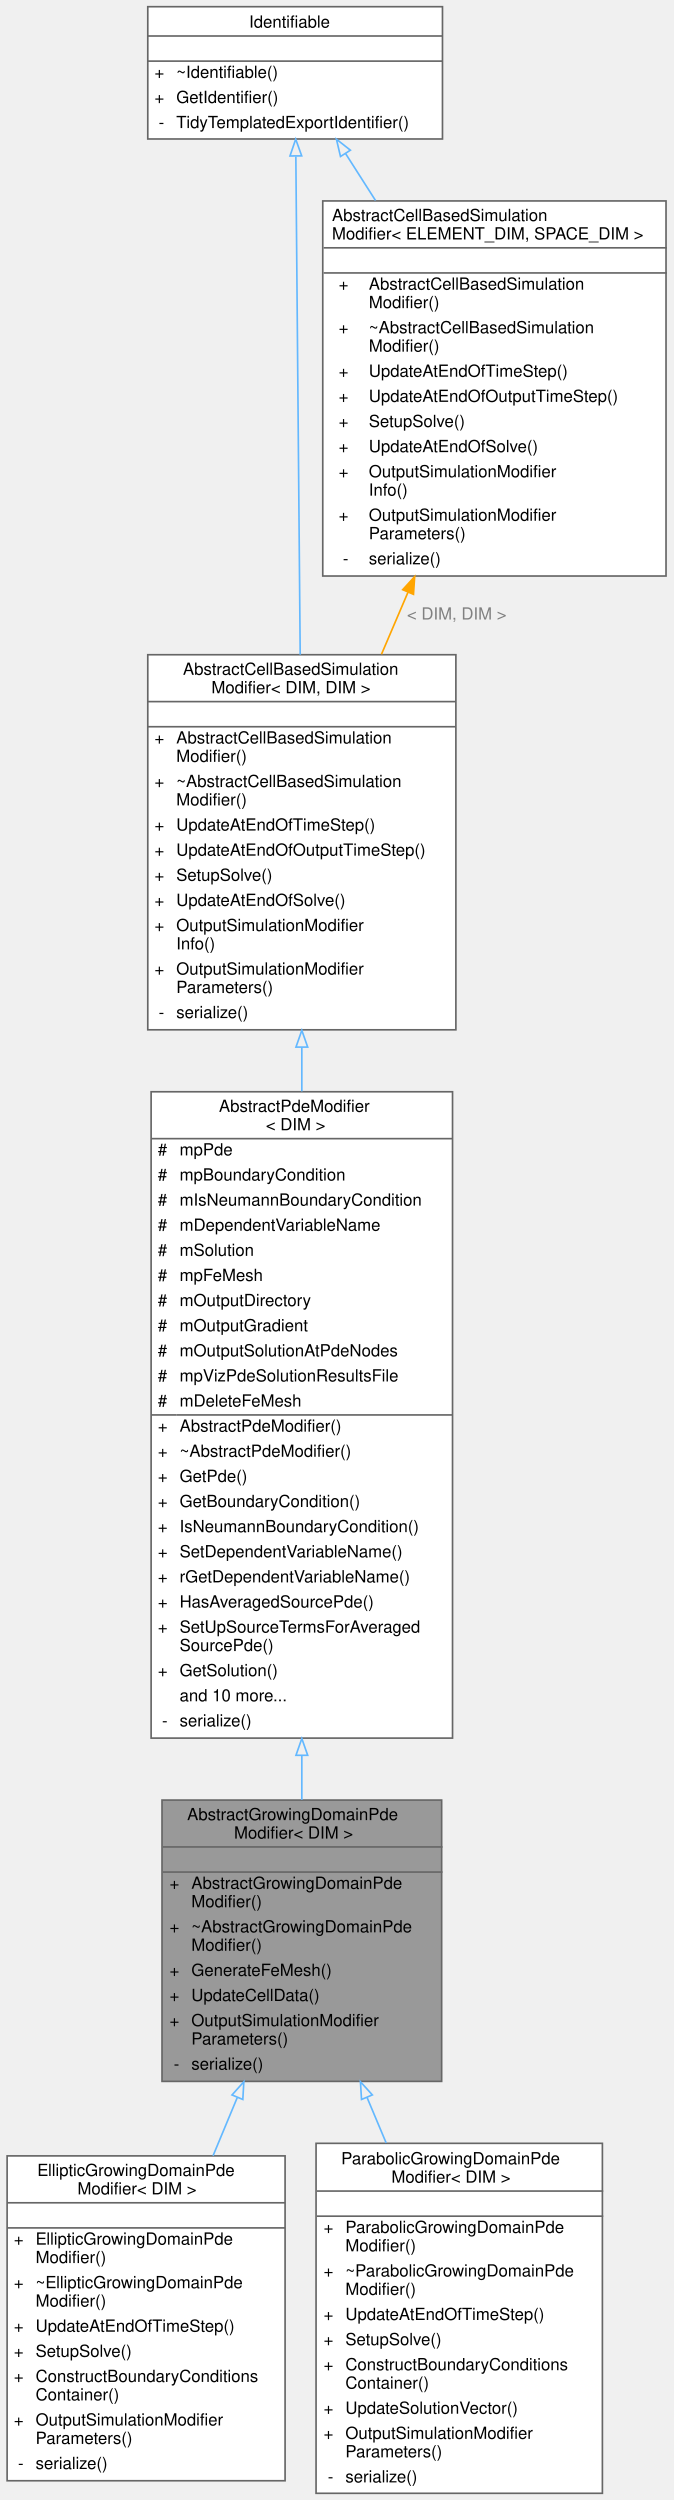
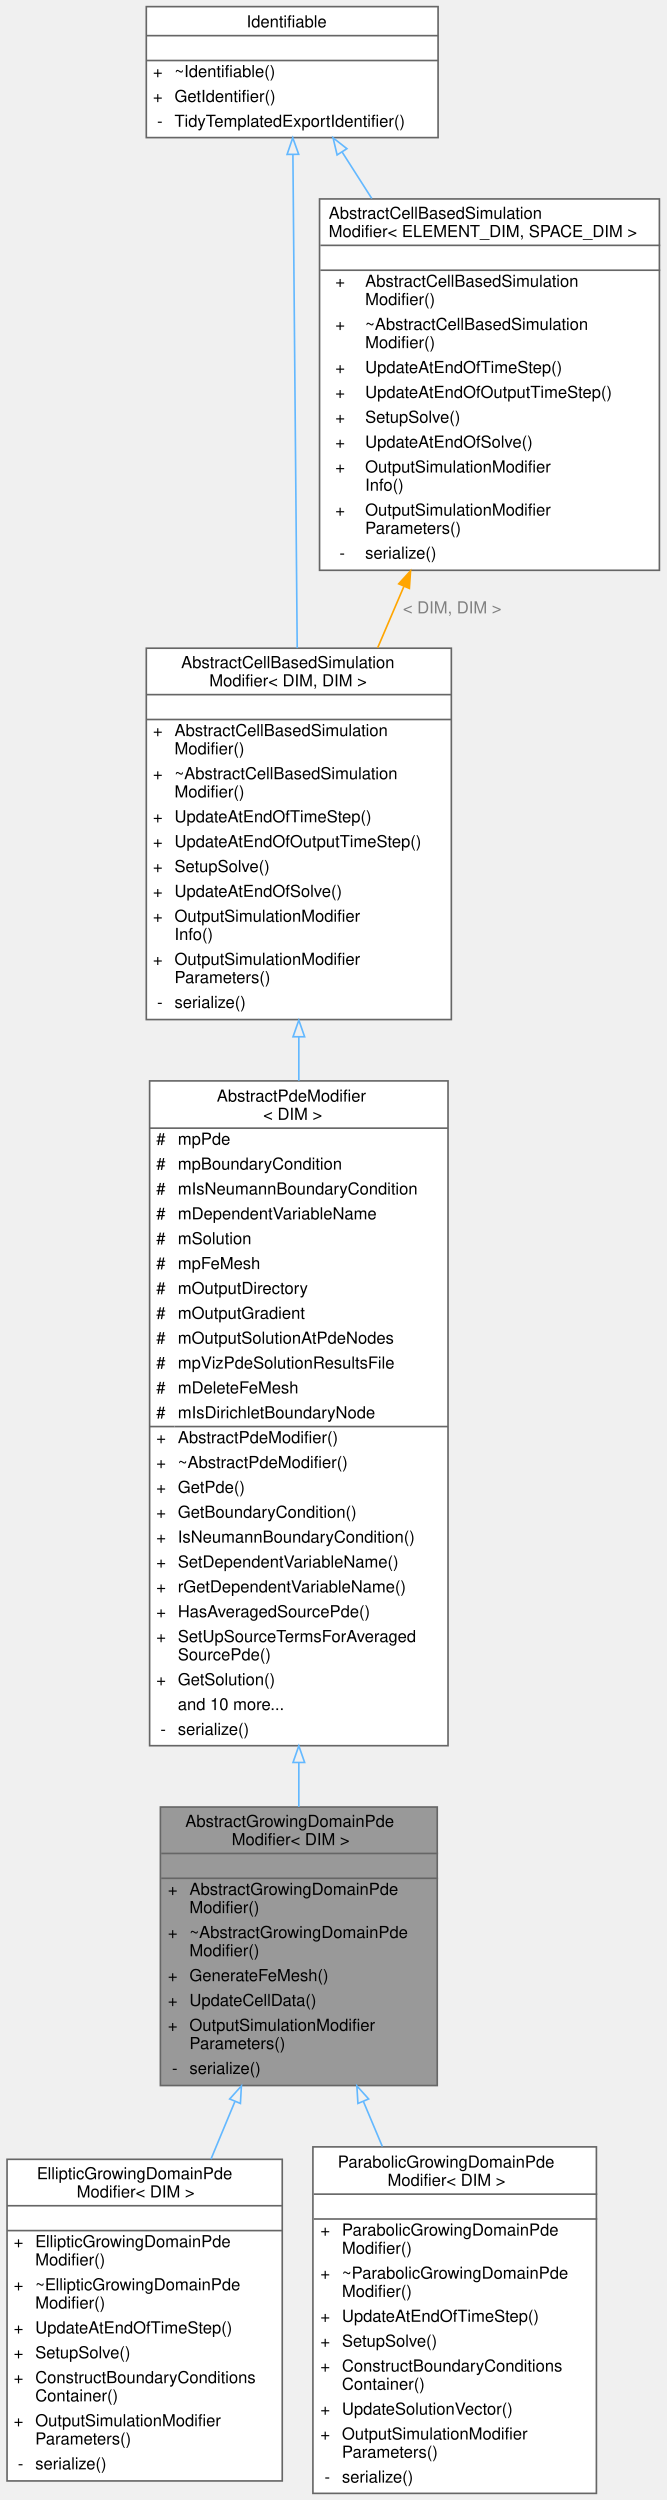
- <svg xmlns="http://www.w3.org/2000/svg" xmlns:xlink="http://www.w3.org/1999/xlink" width="402pt" height="1493pt" viewBox="0.00 0.00 401.50 1493.00">
-   <g id="graph0" class="graph" transform="scale(1 1) rotate(0) translate(4 1489)">
+ <svg xmlns="http://www.w3.org/2000/svg" xmlns:xlink="http://www.w3.org/1999/xlink" width="402pt" height="1508pt" viewBox="0.00 0.00 401.50 1508.00">
+   <g id="graph0" class="graph" transform="scale(1 1) rotate(0) translate(4 1504)">
    <g id="Node000001" class="node">
      <g id="a_Node000001">
        <a xlink:title=" ">
          <polygon fill="#999999" stroke="transparent" points="259.5,-414 92.5,-414 92.5,-246 259.5,-246 259.5,-414" />
          <text text-anchor="start" x="107.5" y="-402" font-family="Helvetica,sans-Serif" font-size="10.00">AbstractGrowingDomainPde</text>
          <text text-anchor="start" x="135.5" y="-391" font-family="Helvetica,sans-Serif" font-size="10.00">Modifier&lt; DIM &gt;</text>
          <text text-anchor="start" x="174.5" y="-376" font-family="Helvetica,sans-Serif" font-size="10.00"> </text>
          <text text-anchor="start" x="97" y="-361" font-family="Helvetica,sans-Serif" font-size="10.00">+</text>
          <text text-anchor="start" x="110" y="-361" font-family="Helvetica,sans-Serif" font-size="10.00">AbstractGrowingDomainPde</text>
          <text text-anchor="start" x="110" y="-350" font-family="Helvetica,sans-Serif" font-size="10.00">Modifier()</text>
          <text text-anchor="start" x="97" y="-335" font-family="Helvetica,sans-Serif" font-size="10.00">+</text>
          <text text-anchor="start" x="110" y="-335" font-family="Helvetica,sans-Serif" font-size="10.00">~AbstractGrowingDomainPde</text>
          <text text-anchor="start" x="110" y="-324" font-family="Helvetica,sans-Serif" font-size="10.00">Modifier()</text>
          <text text-anchor="start" x="97" y="-309" font-family="Helvetica,sans-Serif" font-size="10.00">+</text>
          <text text-anchor="start" x="110" y="-309" font-family="Helvetica,sans-Serif" font-size="10.00">GenerateFeMesh()</text>
          <text text-anchor="start" x="97" y="-294" font-family="Helvetica,sans-Serif" font-size="10.00">+</text>
          <text text-anchor="start" x="110" y="-294" font-family="Helvetica,sans-Serif" font-size="10.00">UpdateCellData()</text>
          <text text-anchor="start" x="97" y="-279" font-family="Helvetica,sans-Serif" font-size="10.00">+</text>
          <text text-anchor="start" x="110" y="-279" font-family="Helvetica,sans-Serif" font-size="10.00">OutputSimulationModifier</text>
          <text text-anchor="start" x="110" y="-268" font-family="Helvetica,sans-Serif" font-size="10.00">Parameters()</text>
          <text text-anchor="start" x="99.5" y="-253" font-family="Helvetica,sans-Serif" font-size="10.00">-</text>
          <text text-anchor="start" x="110" y="-253" font-family="Helvetica,sans-Serif" font-size="10.00">serialize()</text>
          <polygon fill="#666666" stroke="#666666" points="93,-386 93,-386 260,-386 260,-386 93,-386" />
          <polygon fill="#666666" stroke="#666666" points="93,-371 93,-371 260,-371 260,-371 93,-371" />
          <polygon fill="none" stroke="#666666" points="92.5,-246 92.5,-414 259.5,-414 259.5,-246 92.5,-246" />
        </a>
      </g>
    </g>
    <g id="Node000006" class="node">
      <g id="a_Node000006">
        <a xlink:href="classEllipticGrowingDomainPdeModifier.html" target="_top" xlink:title=" ">
          <polygon fill="white" stroke="transparent" points="166,-201.5 0,-201.5 0,-7.5 166,-7.5 166,-201.5" />
          <text text-anchor="start" x="18" y="-189.5" font-family="Helvetica,sans-Serif" font-size="10.00">EllipticGrowingDomainPde</text>
          <text text-anchor="start" x="42" y="-178.5" font-family="Helvetica,sans-Serif" font-size="10.00">Modifier&lt; DIM &gt;</text>
          <text text-anchor="start" x="81" y="-163.5" font-family="Helvetica,sans-Serif" font-size="10.00"> </text>
          <text text-anchor="start" x="4" y="-148.5" font-family="Helvetica,sans-Serif" font-size="10.00">+</text>
          <text text-anchor="start" x="17" y="-148.5" font-family="Helvetica,sans-Serif" font-size="10.00">EllipticGrowingDomainPde</text>
          <text text-anchor="start" x="17" y="-137.5" font-family="Helvetica,sans-Serif" font-size="10.00">Modifier()</text>
          <text text-anchor="start" x="4" y="-122.5" font-family="Helvetica,sans-Serif" font-size="10.00">+</text>
          <text text-anchor="start" x="17" y="-122.5" font-family="Helvetica,sans-Serif" font-size="10.00">~EllipticGrowingDomainPde</text>
          <text text-anchor="start" x="17" y="-111.5" font-family="Helvetica,sans-Serif" font-size="10.00">Modifier()</text>
          <text text-anchor="start" x="4" y="-96.5" font-family="Helvetica,sans-Serif" font-size="10.00">+</text>
          <text text-anchor="start" x="17" y="-96.5" font-family="Helvetica,sans-Serif" font-size="10.00">UpdateAtEndOfTimeStep()</text>
          <text text-anchor="start" x="4" y="-81.5" font-family="Helvetica,sans-Serif" font-size="10.00">+</text>
          <text text-anchor="start" x="17" y="-81.5" font-family="Helvetica,sans-Serif" font-size="10.00">SetupSolve()</text>
          <text text-anchor="start" x="4" y="-66.5" font-family="Helvetica,sans-Serif" font-size="10.00">+</text>
          <text text-anchor="start" x="17" y="-66.5" font-family="Helvetica,sans-Serif" font-size="10.00">ConstructBoundaryConditions</text>
          <text text-anchor="start" x="17" y="-55.5" font-family="Helvetica,sans-Serif" font-size="10.00">Container()</text>
          <text text-anchor="start" x="4" y="-40.5" font-family="Helvetica,sans-Serif" font-size="10.00">+</text>
          <text text-anchor="start" x="17" y="-40.5" font-family="Helvetica,sans-Serif" font-size="10.00">OutputSimulationModifier</text>
          <text text-anchor="start" x="17" y="-29.5" font-family="Helvetica,sans-Serif" font-size="10.00">Parameters()</text>
          <text text-anchor="start" x="6.5" y="-14.5" font-family="Helvetica,sans-Serif" font-size="10.00">-</text>
          <text text-anchor="start" x="17" y="-14.5" font-family="Helvetica,sans-Serif" font-size="10.00">serialize()</text>
          <polygon fill="#666666" stroke="#666666" points="0,-173.5 0,-173.5 166,-173.5 166,-173.5 0,-173.5" />
          <polygon fill="#666666" stroke="#666666" points="0,-158.5 0,-158.5 166,-158.5 166,-158.5 0,-158.5" />
          <polygon fill="none" stroke="#666666" points="0,-7.5 0,-201.5 166,-201.5 166,-7.5 0,-7.5" />
        </a>
      </g>
    </g>
    <g id="edge6_Node000001_Node000006" class="edge">
      <g id="a_edge6_Node000001_Node000006">
        <a xlink:title=" ">
          <path fill="none" stroke="#63b8ff" d="M137.4,-236.24C132.64,-224.8 127.77,-213.09 122.99,-201.6" />
          <polygon fill="none" stroke="#63b8ff" points="134.3,-237.89 141.37,-245.78 140.76,-235.2 134.3,-237.89" />
        </a>
      </g>
    </g>
    <g id="Node000007" class="node">
      <g id="a_Node000007">
        <a xlink:href="classParabolicGrowingDomainPdeModifier.html" target="_top" xlink:title=" ">
          <polygon fill="white" stroke="transparent" points="355.5,-209 184.5,-209 184.5,0 355.5,0 355.5,-209" />
          <text text-anchor="start" x="199.5" y="-196.5" font-family="Helvetica,sans-Serif" font-size="10.00">ParabolicGrowingDomainPde</text>
          <text text-anchor="start" x="229.5" y="-185.5" font-family="Helvetica,sans-Serif" font-size="10.00">Modifier&lt; DIM &gt;</text>
          <text text-anchor="start" x="268.5" y="-170.5" font-family="Helvetica,sans-Serif" font-size="10.00"> </text>
          <text text-anchor="start" x="189" y="-155.5" font-family="Helvetica,sans-Serif" font-size="10.00">+</text>
          <text text-anchor="start" x="202" y="-155.5" font-family="Helvetica,sans-Serif" font-size="10.00">ParabolicGrowingDomainPde</text>
          <text text-anchor="start" x="202" y="-144.5" font-family="Helvetica,sans-Serif" font-size="10.00">Modifier()</text>
          <text text-anchor="start" x="189" y="-129.5" font-family="Helvetica,sans-Serif" font-size="10.00">+</text>
          <text text-anchor="start" x="202" y="-129.5" font-family="Helvetica,sans-Serif" font-size="10.00">~ParabolicGrowingDomainPde</text>
          <text text-anchor="start" x="202" y="-118.5" font-family="Helvetica,sans-Serif" font-size="10.00">Modifier()</text>
          <text text-anchor="start" x="189" y="-103.5" font-family="Helvetica,sans-Serif" font-size="10.00">+</text>
          <text text-anchor="start" x="202" y="-103.5" font-family="Helvetica,sans-Serif" font-size="10.00">UpdateAtEndOfTimeStep()</text>
          <text text-anchor="start" x="189" y="-88.5" font-family="Helvetica,sans-Serif" font-size="10.00">+</text>
          <text text-anchor="start" x="202" y="-88.5" font-family="Helvetica,sans-Serif" font-size="10.00">SetupSolve()</text>
          <text text-anchor="start" x="189" y="-73.5" font-family="Helvetica,sans-Serif" font-size="10.00">+</text>
          <text text-anchor="start" x="202" y="-73.5" font-family="Helvetica,sans-Serif" font-size="10.00">ConstructBoundaryConditions</text>
          <text text-anchor="start" x="202" y="-62.5" font-family="Helvetica,sans-Serif" font-size="10.00">Container()</text>
          <text text-anchor="start" x="189" y="-47.5" font-family="Helvetica,sans-Serif" font-size="10.00">+</text>
          <text text-anchor="start" x="202" y="-47.5" font-family="Helvetica,sans-Serif" font-size="10.00">UpdateSolutionVector()</text>
          <text text-anchor="start" x="189" y="-32.5" font-family="Helvetica,sans-Serif" font-size="10.00">+</text>
          <text text-anchor="start" x="202" y="-32.5" font-family="Helvetica,sans-Serif" font-size="10.00">OutputSimulationModifier</text>
          <text text-anchor="start" x="202" y="-21.5" font-family="Helvetica,sans-Serif" font-size="10.00">Parameters()</text>
          <text text-anchor="start" x="191.5" y="-6.5" font-family="Helvetica,sans-Serif" font-size="10.00">-</text>
          <text text-anchor="start" x="202" y="-6.5" font-family="Helvetica,sans-Serif" font-size="10.00">serialize()</text>
          <polygon fill="#666666" stroke="#666666" points="185,-180.5 185,-180.5 356,-180.5 356,-180.5 185,-180.5" />
          <polygon fill="#666666" stroke="#666666" points="185,-165.5 185,-165.5 356,-165.5 356,-165.5 185,-165.5" />
          <polygon fill="none" stroke="#666666" points="184.5,0 184.5,-209 355.5,-209 355.5,0 184.5,0" />
        </a>
      </g>
    </g>
    <g id="edge7_Node000001_Node000007" class="edge">
      <g id="a_edge7_Node000001_Node000007">
        <a xlink:title=" ">
          <path fill="none" stroke="#63b8ff" d="M214.91,-236.48C218.69,-227.49 222.55,-218.33 226.37,-209.24" />
          <polygon fill="none" stroke="#63b8ff" points="211.65,-235.2 211,-245.78 218.11,-237.92 211.65,-235.2" />
        </a>
      </g>
    </g>
    <g id="Node000002" class="node">
      <g id="a_Node000002">
        <a xlink:href="classAbstractPdeModifier.html" target="_top" xlink:title=" ">
-           <polygon fill="white" stroke="transparent" points="266,-837 86,-837 86,-451 266,-451 266,-837" />
-           <text text-anchor="start" x="126.5" y="-825" font-family="Helvetica,sans-Serif" font-size="10.00">AbstractPdeModifier</text>
-           <text text-anchor="start" x="154.5" y="-814" font-family="Helvetica,sans-Serif" font-size="10.00">&lt; DIM &gt;</text>
-           <text text-anchor="start" x="90" y="-799" font-family="Helvetica,sans-Serif" font-size="10.00">#</text>
-           <text text-anchor="start" x="103" y="-799" font-family="Helvetica,sans-Serif" font-size="10.00">mpPde</text>
-           <text text-anchor="start" x="90" y="-784" font-family="Helvetica,sans-Serif" font-size="10.00">#</text>
-           <text text-anchor="start" x="103" y="-784" font-family="Helvetica,sans-Serif" font-size="10.00">mpBoundaryCondition</text>
-           <text text-anchor="start" x="90" y="-769" font-family="Helvetica,sans-Serif" font-size="10.00">#</text>
-           <text text-anchor="start" x="103" y="-769" font-family="Helvetica,sans-Serif" font-size="10.00">mIsNeumannBoundaryCondition</text>
-           <text text-anchor="start" x="90" y="-754" font-family="Helvetica,sans-Serif" font-size="10.00">#</text>
-           <text text-anchor="start" x="103" y="-754" font-family="Helvetica,sans-Serif" font-size="10.00">mDependentVariableName</text>
-           <text text-anchor="start" x="90" y="-739" font-family="Helvetica,sans-Serif" font-size="10.00">#</text>
-           <text text-anchor="start" x="103" y="-739" font-family="Helvetica,sans-Serif" font-size="10.00">mSolution</text>
-           <text text-anchor="start" x="90" y="-724" font-family="Helvetica,sans-Serif" font-size="10.00">#</text>
-           <text text-anchor="start" x="103" y="-724" font-family="Helvetica,sans-Serif" font-size="10.00">mpFeMesh</text>
-           <text text-anchor="start" x="90" y="-709" font-family="Helvetica,sans-Serif" font-size="10.00">#</text>
-           <text text-anchor="start" x="103" y="-709" font-family="Helvetica,sans-Serif" font-size="10.00">mOutputDirectory</text>
-           <text text-anchor="start" x="90" y="-694" font-family="Helvetica,sans-Serif" font-size="10.00">#</text>
-           <text text-anchor="start" x="103" y="-694" font-family="Helvetica,sans-Serif" font-size="10.00">mOutputGradient</text>
-           <text text-anchor="start" x="90" y="-679" font-family="Helvetica,sans-Serif" font-size="10.00">#</text>
-           <text text-anchor="start" x="103" y="-679" font-family="Helvetica,sans-Serif" font-size="10.00">mOutputSolutionAtPdeNodes</text>
-           <text text-anchor="start" x="90" y="-664" font-family="Helvetica,sans-Serif" font-size="10.00">#</text>
-           <text text-anchor="start" x="103" y="-664" font-family="Helvetica,sans-Serif" font-size="10.00">mpVizPdeSolutionResultsFile</text>
-           <text text-anchor="start" x="90" y="-649" font-family="Helvetica,sans-Serif" font-size="10.00">#</text>
-           <text text-anchor="start" x="103" y="-649" font-family="Helvetica,sans-Serif" font-size="10.00">mDeleteFeMesh</text>
-           <text text-anchor="start" x="90" y="-634" font-family="Helvetica,sans-Serif" font-size="10.00">+</text>
-           <text text-anchor="start" x="103" y="-634" font-family="Helvetica,sans-Serif" font-size="10.00">AbstractPdeModifier()</text>
-           <text text-anchor="start" x="90" y="-619" font-family="Helvetica,sans-Serif" font-size="10.00">+</text>
-           <text text-anchor="start" x="103" y="-619" font-family="Helvetica,sans-Serif" font-size="10.00">~AbstractPdeModifier()</text>
-           <text text-anchor="start" x="90" y="-604" font-family="Helvetica,sans-Serif" font-size="10.00">+</text>
-           <text text-anchor="start" x="103" y="-604" font-family="Helvetica,sans-Serif" font-size="10.00">GetPde()</text>
-           <text text-anchor="start" x="90" y="-589" font-family="Helvetica,sans-Serif" font-size="10.00">+</text>
-           <text text-anchor="start" x="103" y="-589" font-family="Helvetica,sans-Serif" font-size="10.00">GetBoundaryCondition()</text>
-           <text text-anchor="start" x="90" y="-574" font-family="Helvetica,sans-Serif" font-size="10.00">+</text>
-           <text text-anchor="start" x="103" y="-574" font-family="Helvetica,sans-Serif" font-size="10.00">IsNeumannBoundaryCondition()</text>
-           <text text-anchor="start" x="90" y="-559" font-family="Helvetica,sans-Serif" font-size="10.00">+</text>
-           <text text-anchor="start" x="103" y="-559" font-family="Helvetica,sans-Serif" font-size="10.00">SetDependentVariableName()</text>
-           <text text-anchor="start" x="90" y="-544" font-family="Helvetica,sans-Serif" font-size="10.00">+</text>
-           <text text-anchor="start" x="103" y="-544" font-family="Helvetica,sans-Serif" font-size="10.00">rGetDependentVariableName()</text>
-           <text text-anchor="start" x="90" y="-529" font-family="Helvetica,sans-Serif" font-size="10.00">+</text>
-           <text text-anchor="start" x="103" y="-529" font-family="Helvetica,sans-Serif" font-size="10.00">HasAveragedSourcePde()</text>
-           <text text-anchor="start" x="90" y="-514" font-family="Helvetica,sans-Serif" font-size="10.00">+</text>
-           <text text-anchor="start" x="103" y="-514" font-family="Helvetica,sans-Serif" font-size="10.00">SetUpSourceTermsForAveraged</text>
-           <text text-anchor="start" x="103" y="-503" font-family="Helvetica,sans-Serif" font-size="10.00">SourcePde()</text>
-           <text text-anchor="start" x="90" y="-488" font-family="Helvetica,sans-Serif" font-size="10.00">+</text>
-           <text text-anchor="start" x="103" y="-488" font-family="Helvetica,sans-Serif" font-size="10.00">GetSolution()</text>
-           <text text-anchor="start" x="103" y="-473" font-family="Helvetica,sans-Serif" font-size="10.00">and 10 more...</text>
-           <text text-anchor="start" x="92.5" y="-458" font-family="Helvetica,sans-Serif" font-size="10.00">-</text>
-           <text text-anchor="start" x="103" y="-458" font-family="Helvetica,sans-Serif" font-size="10.00">serialize()</text>
-           <polygon fill="#666666" stroke="#666666" points="86,-809 86,-809 266,-809 266,-809 86,-809" />
-           <polygon fill="#666666" stroke="#666666" points="86,-644 86,-644 101,-644 101,-644 86,-644" />
-           <polygon fill="#666666" stroke="#666666" points="101,-644 101,-644 266,-644 266,-644 101,-644" />
-           <polygon fill="none" stroke="#666666" points="86,-451 86,-837 266,-837 266,-451 86,-451" />
+           <polygon fill="white" stroke="transparent" points="266,-852 86,-852 86,-451 266,-451 266,-852" />
+           <text text-anchor="start" x="126.5" y="-839.5" font-family="Helvetica,sans-Serif" font-size="10.00">AbstractPdeModifier</text>
+           <text text-anchor="start" x="154.5" y="-828.5" font-family="Helvetica,sans-Serif" font-size="10.00">&lt; DIM &gt;</text>
+           <text text-anchor="start" x="90" y="-813.5" font-family="Helvetica,sans-Serif" font-size="10.00">#</text>
+           <text text-anchor="start" x="103" y="-813.5" font-family="Helvetica,sans-Serif" font-size="10.00">mpPde</text>
+           <text text-anchor="start" x="90" y="-798.5" font-family="Helvetica,sans-Serif" font-size="10.00">#</text>
+           <text text-anchor="start" x="103" y="-798.5" font-family="Helvetica,sans-Serif" font-size="10.00">mpBoundaryCondition</text>
+           <text text-anchor="start" x="90" y="-783.5" font-family="Helvetica,sans-Serif" font-size="10.00">#</text>
+           <text text-anchor="start" x="103" y="-783.5" font-family="Helvetica,sans-Serif" font-size="10.00">mIsNeumannBoundaryCondition</text>
+           <text text-anchor="start" x="90" y="-768.5" font-family="Helvetica,sans-Serif" font-size="10.00">#</text>
+           <text text-anchor="start" x="103" y="-768.5" font-family="Helvetica,sans-Serif" font-size="10.00">mDependentVariableName</text>
+           <text text-anchor="start" x="90" y="-753.5" font-family="Helvetica,sans-Serif" font-size="10.00">#</text>
+           <text text-anchor="start" x="103" y="-753.5" font-family="Helvetica,sans-Serif" font-size="10.00">mSolution</text>
+           <text text-anchor="start" x="90" y="-738.5" font-family="Helvetica,sans-Serif" font-size="10.00">#</text>
+           <text text-anchor="start" x="103" y="-738.5" font-family="Helvetica,sans-Serif" font-size="10.00">mpFeMesh</text>
+           <text text-anchor="start" x="90" y="-723.5" font-family="Helvetica,sans-Serif" font-size="10.00">#</text>
+           <text text-anchor="start" x="103" y="-723.5" font-family="Helvetica,sans-Serif" font-size="10.00">mOutputDirectory</text>
+           <text text-anchor="start" x="90" y="-708.5" font-family="Helvetica,sans-Serif" font-size="10.00">#</text>
+           <text text-anchor="start" x="103" y="-708.5" font-family="Helvetica,sans-Serif" font-size="10.00">mOutputGradient</text>
+           <text text-anchor="start" x="90" y="-693.5" font-family="Helvetica,sans-Serif" font-size="10.00">#</text>
+           <text text-anchor="start" x="103" y="-693.5" font-family="Helvetica,sans-Serif" font-size="10.00">mOutputSolutionAtPdeNodes</text>
+           <text text-anchor="start" x="90" y="-678.5" font-family="Helvetica,sans-Serif" font-size="10.00">#</text>
+           <text text-anchor="start" x="103" y="-678.5" font-family="Helvetica,sans-Serif" font-size="10.00">mpVizPdeSolutionResultsFile</text>
+           <text text-anchor="start" x="90" y="-663.5" font-family="Helvetica,sans-Serif" font-size="10.00">#</text>
+           <text text-anchor="start" x="103" y="-663.5" font-family="Helvetica,sans-Serif" font-size="10.00">mDeleteFeMesh</text>
+           <text text-anchor="start" x="90" y="-648.5" font-family="Helvetica,sans-Serif" font-size="10.00">#</text>
+           <text text-anchor="start" x="103" y="-648.5" font-family="Helvetica,sans-Serif" font-size="10.00">mIsDirichletBoundaryNode</text>
+           <text text-anchor="start" x="90" y="-633.5" font-family="Helvetica,sans-Serif" font-size="10.00">+</text>
+           <text text-anchor="start" x="103" y="-633.5" font-family="Helvetica,sans-Serif" font-size="10.00">AbstractPdeModifier()</text>
+           <text text-anchor="start" x="90" y="-618.5" font-family="Helvetica,sans-Serif" font-size="10.00">+</text>
+           <text text-anchor="start" x="103" y="-618.5" font-family="Helvetica,sans-Serif" font-size="10.00">~AbstractPdeModifier()</text>
+           <text text-anchor="start" x="90" y="-603.5" font-family="Helvetica,sans-Serif" font-size="10.00">+</text>
+           <text text-anchor="start" x="103" y="-603.5" font-family="Helvetica,sans-Serif" font-size="10.00">GetPde()</text>
+           <text text-anchor="start" x="90" y="-588.5" font-family="Helvetica,sans-Serif" font-size="10.00">+</text>
+           <text text-anchor="start" x="103" y="-588.5" font-family="Helvetica,sans-Serif" font-size="10.00">GetBoundaryCondition()</text>
+           <text text-anchor="start" x="90" y="-573.5" font-family="Helvetica,sans-Serif" font-size="10.00">+</text>
+           <text text-anchor="start" x="103" y="-573.5" font-family="Helvetica,sans-Serif" font-size="10.00">IsNeumannBoundaryCondition()</text>
+           <text text-anchor="start" x="90" y="-558.5" font-family="Helvetica,sans-Serif" font-size="10.00">+</text>
+           <text text-anchor="start" x="103" y="-558.5" font-family="Helvetica,sans-Serif" font-size="10.00">SetDependentVariableName()</text>
+           <text text-anchor="start" x="90" y="-543.5" font-family="Helvetica,sans-Serif" font-size="10.00">+</text>
+           <text text-anchor="start" x="103" y="-543.5" font-family="Helvetica,sans-Serif" font-size="10.00">rGetDependentVariableName()</text>
+           <text text-anchor="start" x="90" y="-528.5" font-family="Helvetica,sans-Serif" font-size="10.00">+</text>
+           <text text-anchor="start" x="103" y="-528.5" font-family="Helvetica,sans-Serif" font-size="10.00">HasAveragedSourcePde()</text>
+           <text text-anchor="start" x="90" y="-513.5" font-family="Helvetica,sans-Serif" font-size="10.00">+</text>
+           <text text-anchor="start" x="103" y="-513.5" font-family="Helvetica,sans-Serif" font-size="10.00">SetUpSourceTermsForAveraged</text>
+           <text text-anchor="start" x="103" y="-502.5" font-family="Helvetica,sans-Serif" font-size="10.00">SourcePde()</text>
+           <text text-anchor="start" x="90" y="-487.5" font-family="Helvetica,sans-Serif" font-size="10.00">+</text>
+           <text text-anchor="start" x="103" y="-487.5" font-family="Helvetica,sans-Serif" font-size="10.00">GetSolution()</text>
+           <text text-anchor="start" x="103" y="-472.5" font-family="Helvetica,sans-Serif" font-size="10.00">and 10 more...</text>
+           <text text-anchor="start" x="92.5" y="-457.5" font-family="Helvetica,sans-Serif" font-size="10.00">-</text>
+           <text text-anchor="start" x="103" y="-457.5" font-family="Helvetica,sans-Serif" font-size="10.00">serialize()</text>
+           <polygon fill="#666666" stroke="#666666" points="86,-823.5 86,-823.5 266,-823.5 266,-823.5 86,-823.5" />
+           <polygon fill="#666666" stroke="#666666" points="86,-643.5 86,-643.5 101,-643.5 101,-643.5 86,-643.5" />
+           <polygon fill="#666666" stroke="#666666" points="101,-643.5 101,-643.5 266,-643.5 266,-643.5 101,-643.5" />
+           <polygon fill="none" stroke="#666666" points="86,-451 86,-852 266,-852 266,-451 86,-451" />
        </a>
      </g>
    </g>
    <g id="edge1_Node000001_Node000002" class="edge">
      <g id="a_edge1_Node000001_Node000002">
        <a xlink:title=" ">
-           <path fill="none" stroke="#63b8ff" d="M176,-440.72C176,-431.57 176,-422.65 176,-414.11" />
-           <polygon fill="none" stroke="#63b8ff" points="172.5,-440.74 176,-450.74 179.5,-440.74 172.5,-440.74" />
+           <path fill="none" stroke="#63b8ff" d="M176,-440.81C176,-431.61 176,-422.66 176,-414.1" />
+           <polygon fill="none" stroke="#63b8ff" points="172.5,-440.88 176,-450.88 179.5,-440.88 172.5,-440.88" />
        </a>
      </g>
    </g>
    <g id="Node000003" class="node">
      <g id="a_Node000003">
        <a xlink:href="classAbstractCellBasedSimulationModifier.html" target="_top" xlink:title=" ">
-           <polygon fill="white" stroke="transparent" points="268,-1098 84,-1098 84,-874 268,-874 268,-1098" />
-           <text text-anchor="start" x="105" y="-1086" font-family="Helvetica,sans-Serif" font-size="10.00">AbstractCellBasedSimulation</text>
-           <text text-anchor="start" x="122" y="-1075" font-family="Helvetica,sans-Serif" font-size="10.00">Modifier&lt; DIM, DIM &gt;</text>
-           <text text-anchor="start" x="174" y="-1060" font-family="Helvetica,sans-Serif" font-size="10.00"> </text>
-           <text text-anchor="start" x="88" y="-1045" font-family="Helvetica,sans-Serif" font-size="10.00">+</text>
-           <text text-anchor="start" x="101" y="-1045" font-family="Helvetica,sans-Serif" font-size="10.00">AbstractCellBasedSimulation</text>
-           <text text-anchor="start" x="101" y="-1034" font-family="Helvetica,sans-Serif" font-size="10.00">Modifier()</text>
-           <text text-anchor="start" x="88" y="-1019" font-family="Helvetica,sans-Serif" font-size="10.00">+</text>
-           <text text-anchor="start" x="101" y="-1019" font-family="Helvetica,sans-Serif" font-size="10.00">~AbstractCellBasedSimulation</text>
-           <text text-anchor="start" x="101" y="-1008" font-family="Helvetica,sans-Serif" font-size="10.00">Modifier()</text>
+           <polygon fill="white" stroke="transparent" points="268,-1113 84,-1113 84,-889 268,-889 268,-1113" />
+           <text text-anchor="start" x="105" y="-1101" font-family="Helvetica,sans-Serif" font-size="10.00">AbstractCellBasedSimulation</text>
+           <text text-anchor="start" x="122" y="-1090" font-family="Helvetica,sans-Serif" font-size="10.00">Modifier&lt; DIM, DIM &gt;</text>
+           <text text-anchor="start" x="174" y="-1075" font-family="Helvetica,sans-Serif" font-size="10.00"> </text>
+           <text text-anchor="start" x="88" y="-1060" font-family="Helvetica,sans-Serif" font-size="10.00">+</text>
+           <text text-anchor="start" x="101" y="-1060" font-family="Helvetica,sans-Serif" font-size="10.00">AbstractCellBasedSimulation</text>
+           <text text-anchor="start" x="101" y="-1049" font-family="Helvetica,sans-Serif" font-size="10.00">Modifier()</text>
+           <text text-anchor="start" x="88" y="-1034" font-family="Helvetica,sans-Serif" font-size="10.00">+</text>
+           <text text-anchor="start" x="101" y="-1034" font-family="Helvetica,sans-Serif" font-size="10.00">~AbstractCellBasedSimulation</text>
+           <text text-anchor="start" x="101" y="-1023" font-family="Helvetica,sans-Serif" font-size="10.00">Modifier()</text>
+           <text text-anchor="start" x="88" y="-1008" font-family="Helvetica,sans-Serif" font-size="10.00">+</text>
+           <text text-anchor="start" x="101" y="-1008" font-family="Helvetica,sans-Serif" font-size="10.00">UpdateAtEndOfTimeStep()</text>
          <text text-anchor="start" x="88" y="-993" font-family="Helvetica,sans-Serif" font-size="10.00">+</text>
-           <text text-anchor="start" x="101" y="-993" font-family="Helvetica,sans-Serif" font-size="10.00">UpdateAtEndOfTimeStep()</text>
+           <text text-anchor="start" x="101" y="-993" font-family="Helvetica,sans-Serif" font-size="10.00">UpdateAtEndOfOutputTimeStep()</text>
          <text text-anchor="start" x="88" y="-978" font-family="Helvetica,sans-Serif" font-size="10.00">+</text>
-           <text text-anchor="start" x="101" y="-978" font-family="Helvetica,sans-Serif" font-size="10.00">UpdateAtEndOfOutputTimeStep()</text>
+           <text text-anchor="start" x="101" y="-978" font-family="Helvetica,sans-Serif" font-size="10.00">SetupSolve()</text>
          <text text-anchor="start" x="88" y="-963" font-family="Helvetica,sans-Serif" font-size="10.00">+</text>
-           <text text-anchor="start" x="101" y="-963" font-family="Helvetica,sans-Serif" font-size="10.00">SetupSolve()</text>
+           <text text-anchor="start" x="101" y="-963" font-family="Helvetica,sans-Serif" font-size="10.00">UpdateAtEndOfSolve()</text>
          <text text-anchor="start" x="88" y="-948" font-family="Helvetica,sans-Serif" font-size="10.00">+</text>
-           <text text-anchor="start" x="101" y="-948" font-family="Helvetica,sans-Serif" font-size="10.00">UpdateAtEndOfSolve()</text>
-           <text text-anchor="start" x="88" y="-933" font-family="Helvetica,sans-Serif" font-size="10.00">+</text>
-           <text text-anchor="start" x="101" y="-933" font-family="Helvetica,sans-Serif" font-size="10.00">OutputSimulationModifier</text>
-           <text text-anchor="start" x="101" y="-922" font-family="Helvetica,sans-Serif" font-size="10.00">Info()</text>
-           <text text-anchor="start" x="88" y="-907" font-family="Helvetica,sans-Serif" font-size="10.00">+</text>
-           <text text-anchor="start" x="101" y="-907" font-family="Helvetica,sans-Serif" font-size="10.00">OutputSimulationModifier</text>
-           <text text-anchor="start" x="101" y="-896" font-family="Helvetica,sans-Serif" font-size="10.00">Parameters()</text>
-           <text text-anchor="start" x="90.5" y="-881" font-family="Helvetica,sans-Serif" font-size="10.00">-</text>
-           <text text-anchor="start" x="101" y="-881" font-family="Helvetica,sans-Serif" font-size="10.00">serialize()</text>
+           <text text-anchor="start" x="101" y="-948" font-family="Helvetica,sans-Serif" font-size="10.00">OutputSimulationModifier</text>
+           <text text-anchor="start" x="101" y="-937" font-family="Helvetica,sans-Serif" font-size="10.00">Info()</text>
+           <text text-anchor="start" x="88" y="-922" font-family="Helvetica,sans-Serif" font-size="10.00">+</text>
+           <text text-anchor="start" x="101" y="-922" font-family="Helvetica,sans-Serif" font-size="10.00">OutputSimulationModifier</text>
+           <text text-anchor="start" x="101" y="-911" font-family="Helvetica,sans-Serif" font-size="10.00">Parameters()</text>
+           <text text-anchor="start" x="90.5" y="-896" font-family="Helvetica,sans-Serif" font-size="10.00">-</text>
+           <text text-anchor="start" x="101" y="-896" font-family="Helvetica,sans-Serif" font-size="10.00">serialize()</text>
+           <polygon fill="#666666" stroke="#666666" points="84,-1085 84,-1085 268,-1085 268,-1085 84,-1085" />
          <polygon fill="#666666" stroke="#666666" points="84,-1070 84,-1070 268,-1070 268,-1070 84,-1070" />
-           <polygon fill="#666666" stroke="#666666" points="84,-1055 84,-1055 268,-1055 268,-1055 84,-1055" />
-           <polygon fill="none" stroke="#666666" points="84,-874 84,-1098 268,-1098 268,-874 84,-874" />
+           <polygon fill="none" stroke="#666666" points="84,-889 84,-1113 268,-1113 268,-889 84,-889" />
        </a>
      </g>
    </g>
    <g id="edge2_Node000002_Node000003" class="edge">
      <g id="a_edge2_Node000002_Node000003">
        <a xlink:title=" ">
-           <path fill="none" stroke="#63b8ff" d="M176,-863.61C176,-854.96 176,-846.12 176,-837.21" />
-           <polygon fill="none" stroke="#63b8ff" points="172.5,-863.67 176,-873.67 179.5,-863.67 172.5,-863.67" />
+           <path fill="none" stroke="#63b8ff" d="M176,-878.55C176,-869.9 176,-861.05 176,-852.11" />
+           <polygon fill="none" stroke="#63b8ff" points="172.5,-878.61 176,-888.61 179.5,-878.61 172.5,-878.61" />
        </a>
      </g>
    </g>
    <g id="Node000004" class="node">
      <g id="a_Node000004">
        <a xlink:href="classIdentifiable.html" target="_top" xlink:title=" ">
-           <polygon fill="white" stroke="transparent" points="260,-1485 84,-1485 84,-1406 260,-1406 260,-1485" />
-           <text text-anchor="start" x="144.5" y="-1472.5" font-family="Helvetica,sans-Serif" font-size="10.00">Identifiable</text>
-           <text text-anchor="start" x="170" y="-1457.5" font-family="Helvetica,sans-Serif" font-size="10.00"> </text>
+           <polygon fill="white" stroke="transparent" points="260,-1500 84,-1500 84,-1421 260,-1421 260,-1500" />
+           <text text-anchor="start" x="144.5" y="-1487.5" font-family="Helvetica,sans-Serif" font-size="10.00">Identifiable</text>
+           <text text-anchor="start" x="170" y="-1472.5" font-family="Helvetica,sans-Serif" font-size="10.00"> </text>
+           <text text-anchor="start" x="88" y="-1457.5" font-family="Helvetica,sans-Serif" font-size="10.00">+</text>
+           <text text-anchor="start" x="101" y="-1457.5" font-family="Helvetica,sans-Serif" font-size="10.00">~Identifiable()</text>
          <text text-anchor="start" x="88" y="-1442.5" font-family="Helvetica,sans-Serif" font-size="10.00">+</text>
-           <text text-anchor="start" x="101" y="-1442.5" font-family="Helvetica,sans-Serif" font-size="10.00">~Identifiable()</text>
-           <text text-anchor="start" x="88" y="-1427.5" font-family="Helvetica,sans-Serif" font-size="10.00">+</text>
-           <text text-anchor="start" x="101" y="-1427.5" font-family="Helvetica,sans-Serif" font-size="10.00">GetIdentifier()</text>
-           <text text-anchor="start" x="90.5" y="-1412.5" font-family="Helvetica,sans-Serif" font-size="10.00">-</text>
-           <text text-anchor="start" x="101" y="-1412.5" font-family="Helvetica,sans-Serif" font-size="10.00">TidyTemplatedExportIdentifier()</text>
+           <text text-anchor="start" x="101" y="-1442.5" font-family="Helvetica,sans-Serif" font-size="10.00">GetIdentifier()</text>
+           <text text-anchor="start" x="90.5" y="-1427.5" font-family="Helvetica,sans-Serif" font-size="10.00">-</text>
+           <text text-anchor="start" x="101" y="-1427.5" font-family="Helvetica,sans-Serif" font-size="10.00">TidyTemplatedExportIdentifier()</text>
+           <polygon fill="#666666" stroke="#666666" points="84,-1482.5 84,-1482.5 260,-1482.5 260,-1482.5 84,-1482.5" />
          <polygon fill="#666666" stroke="#666666" points="84,-1467.5 84,-1467.5 260,-1467.5 260,-1467.5 84,-1467.5" />
-           <polygon fill="#666666" stroke="#666666" points="84,-1452.5 84,-1452.5 260,-1452.5 260,-1452.5 84,-1452.5" />
-           <polygon fill="none" stroke="#666666" points="84,-1406 84,-1485 260,-1485 260,-1406 84,-1406" />
+           <polygon fill="none" stroke="#666666" points="84,-1421 84,-1500 260,-1500 260,-1421 84,-1421" />
        </a>
      </g>
    </g>
    <g id="edge3_Node000003_Node000004" class="edge">
      <g id="a_edge3_Node000003_Node000004">
        <a xlink:title=" ">
-           <path fill="none" stroke="#63b8ff" d="M172.43,-1395.53C173.04,-1325.02 174.2,-1192.96 175.03,-1098.05" />
-           <polygon fill="none" stroke="#63b8ff" points="168.93,-1395.86 172.34,-1405.89 175.92,-1395.92 168.93,-1395.86" />
+           <path fill="none" stroke="#63b8ff" d="M172.43,-1410.53C173.04,-1340.02 174.2,-1207.96 175.03,-1113.05" />
+           <polygon fill="none" stroke="#63b8ff" points="168.93,-1410.86 172.34,-1420.89 175.92,-1410.92 168.93,-1410.86" />
        </a>
      </g>
    </g>
    <g id="Node000005" class="node">
      <g id="a_Node000005">
        <a xlink:href="classAbstractCellBasedSimulationModifier.html" target="_top" xlink:title=" ">
-           <polygon fill="white" stroke="transparent" points="393.5,-1369 188.5,-1369 188.5,-1145 393.5,-1145 393.5,-1369" />
-           <text text-anchor="start" x="194" y="-1357" font-family="Helvetica,sans-Serif" font-size="10.00">AbstractCellBasedSimulation</text>
-           <text text-anchor="start" x="194" y="-1346" font-family="Helvetica,sans-Serif" font-size="10.00">Modifier&lt; ELEMENT_DIM, SPACE_DIM &gt;</text>
-           <text text-anchor="start" x="289.5" y="-1331" font-family="Helvetica,sans-Serif" font-size="10.00"> </text>
-           <text text-anchor="start" x="198" y="-1316" font-family="Helvetica,sans-Serif" font-size="10.00">+</text>
-           <text text-anchor="start" x="216" y="-1316" font-family="Helvetica,sans-Serif" font-size="10.00">AbstractCellBasedSimulation</text>
-           <text text-anchor="start" x="216" y="-1305" font-family="Helvetica,sans-Serif" font-size="10.00">Modifier()</text>
-           <text text-anchor="start" x="198" y="-1290" font-family="Helvetica,sans-Serif" font-size="10.00">+</text>
-           <text text-anchor="start" x="216" y="-1290" font-family="Helvetica,sans-Serif" font-size="10.00">~AbstractCellBasedSimulation</text>
-           <text text-anchor="start" x="216" y="-1279" font-family="Helvetica,sans-Serif" font-size="10.00">Modifier()</text>
+           <polygon fill="white" stroke="transparent" points="393.5,-1384 188.5,-1384 188.5,-1160 393.5,-1160 393.5,-1384" />
+           <text text-anchor="start" x="194" y="-1372" font-family="Helvetica,sans-Serif" font-size="10.00">AbstractCellBasedSimulation</text>
+           <text text-anchor="start" x="194" y="-1361" font-family="Helvetica,sans-Serif" font-size="10.00">Modifier&lt; ELEMENT_DIM, SPACE_DIM &gt;</text>
+           <text text-anchor="start" x="289.5" y="-1346" font-family="Helvetica,sans-Serif" font-size="10.00"> </text>
+           <text text-anchor="start" x="198" y="-1331" font-family="Helvetica,sans-Serif" font-size="10.00">+</text>
+           <text text-anchor="start" x="216" y="-1331" font-family="Helvetica,sans-Serif" font-size="10.00">AbstractCellBasedSimulation</text>
+           <text text-anchor="start" x="216" y="-1320" font-family="Helvetica,sans-Serif" font-size="10.00">Modifier()</text>
+           <text text-anchor="start" x="198" y="-1305" font-family="Helvetica,sans-Serif" font-size="10.00">+</text>
+           <text text-anchor="start" x="216" y="-1305" font-family="Helvetica,sans-Serif" font-size="10.00">~AbstractCellBasedSimulation</text>
+           <text text-anchor="start" x="216" y="-1294" font-family="Helvetica,sans-Serif" font-size="10.00">Modifier()</text>
+           <text text-anchor="start" x="198" y="-1279" font-family="Helvetica,sans-Serif" font-size="10.00">+</text>
+           <text text-anchor="start" x="216" y="-1279" font-family="Helvetica,sans-Serif" font-size="10.00">UpdateAtEndOfTimeStep()</text>
          <text text-anchor="start" x="198" y="-1264" font-family="Helvetica,sans-Serif" font-size="10.00">+</text>
-           <text text-anchor="start" x="216" y="-1264" font-family="Helvetica,sans-Serif" font-size="10.00">UpdateAtEndOfTimeStep()</text>
+           <text text-anchor="start" x="216" y="-1264" font-family="Helvetica,sans-Serif" font-size="10.00">UpdateAtEndOfOutputTimeStep()</text>
          <text text-anchor="start" x="198" y="-1249" font-family="Helvetica,sans-Serif" font-size="10.00">+</text>
-           <text text-anchor="start" x="216" y="-1249" font-family="Helvetica,sans-Serif" font-size="10.00">UpdateAtEndOfOutputTimeStep()</text>
+           <text text-anchor="start" x="216" y="-1249" font-family="Helvetica,sans-Serif" font-size="10.00">SetupSolve()</text>
          <text text-anchor="start" x="198" y="-1234" font-family="Helvetica,sans-Serif" font-size="10.00">+</text>
-           <text text-anchor="start" x="216" y="-1234" font-family="Helvetica,sans-Serif" font-size="10.00">SetupSolve()</text>
+           <text text-anchor="start" x="216" y="-1234" font-family="Helvetica,sans-Serif" font-size="10.00">UpdateAtEndOfSolve()</text>
          <text text-anchor="start" x="198" y="-1219" font-family="Helvetica,sans-Serif" font-size="10.00">+</text>
-           <text text-anchor="start" x="216" y="-1219" font-family="Helvetica,sans-Serif" font-size="10.00">UpdateAtEndOfSolve()</text>
-           <text text-anchor="start" x="198" y="-1204" font-family="Helvetica,sans-Serif" font-size="10.00">+</text>
-           <text text-anchor="start" x="216" y="-1204" font-family="Helvetica,sans-Serif" font-size="10.00">OutputSimulationModifier</text>
-           <text text-anchor="start" x="216" y="-1193" font-family="Helvetica,sans-Serif" font-size="10.00">Info()</text>
-           <text text-anchor="start" x="198" y="-1178" font-family="Helvetica,sans-Serif" font-size="10.00">+</text>
-           <text text-anchor="start" x="216" y="-1178" font-family="Helvetica,sans-Serif" font-size="10.00">OutputSimulationModifier</text>
-           <text text-anchor="start" x="216" y="-1167" font-family="Helvetica,sans-Serif" font-size="10.00">Parameters()</text>
-           <text text-anchor="start" x="200.5" y="-1152" font-family="Helvetica,sans-Serif" font-size="10.00">-</text>
-           <text text-anchor="start" x="216" y="-1152" font-family="Helvetica,sans-Serif" font-size="10.00">serialize()</text>
+           <text text-anchor="start" x="216" y="-1219" font-family="Helvetica,sans-Serif" font-size="10.00">OutputSimulationModifier</text>
+           <text text-anchor="start" x="216" y="-1208" font-family="Helvetica,sans-Serif" font-size="10.00">Info()</text>
+           <text text-anchor="start" x="198" y="-1193" font-family="Helvetica,sans-Serif" font-size="10.00">+</text>
+           <text text-anchor="start" x="216" y="-1193" font-family="Helvetica,sans-Serif" font-size="10.00">OutputSimulationModifier</text>
+           <text text-anchor="start" x="216" y="-1182" font-family="Helvetica,sans-Serif" font-size="10.00">Parameters()</text>
+           <text text-anchor="start" x="200.5" y="-1167" font-family="Helvetica,sans-Serif" font-size="10.00">-</text>
+           <text text-anchor="start" x="216" y="-1167" font-family="Helvetica,sans-Serif" font-size="10.00">serialize()</text>
+           <polygon fill="#666666" stroke="#666666" points="189,-1356 189,-1356 394,-1356 394,-1356 189,-1356" />
          <polygon fill="#666666" stroke="#666666" points="189,-1341 189,-1341 394,-1341 394,-1341 189,-1341" />
-           <polygon fill="#666666" stroke="#666666" points="189,-1326 189,-1326 394,-1326 394,-1326 189,-1326" />
-           <polygon fill="none" stroke="#666666" points="188.5,-1145 188.5,-1369 393.5,-1369 393.5,-1145 188.5,-1145" />
+           <polygon fill="none" stroke="#666666" points="188.5,-1160 188.5,-1384 393.5,-1384 393.5,-1160 188.5,-1160" />
        </a>
      </g>
    </g>
    <g id="edge5_Node000005_Node000004" class="edge">
      <g id="a_edge5_Node000005_Node000004">
        <a xlink:title=" ">
-           <path fill="none" stroke="#63b8ff" d="M202.09,-1397.34C207.69,-1388.56 213.76,-1379.06 220,-1369.28" />
-           <polygon fill="none" stroke="#63b8ff" points="199.09,-1395.54 196.66,-1405.86 204.99,-1399.31 199.09,-1395.54" />
+           <path fill="none" stroke="#63b8ff" d="M202.09,-1412.34C207.69,-1403.56 213.76,-1394.06 220,-1384.28" />
+           <polygon fill="none" stroke="#63b8ff" points="199.09,-1410.54 196.66,-1420.86 204.99,-1414.31 199.09,-1410.54" />
        </a>
      </g>
    </g>
    <g id="edge4_Node000003_Node000005" class="edge">
      <g id="a_edge4_Node000003_Node000005">
        <a xlink:title=" ">
-           <path fill="none" stroke="orange" d="M239.38,-1135.27C234.12,-1122.95 228.79,-1110.48 223.57,-1098.27" />
-           <polygon fill="orange" stroke="orange" points="236.25,-1136.83 243.39,-1144.65 242.68,-1134.07 236.25,-1136.83" />
-         </a>
-       </g>
-       <text text-anchor="middle" x="268.5" y="-1119" font-family="Helvetica,sans-Serif" font-size="10.00" fill="grey"> &lt; DIM, DIM &gt;</text>
+           <path fill="none" stroke="orange" d="M239.38,-1150.27C234.12,-1137.95 228.79,-1125.48 223.57,-1113.27" />
+           <polygon fill="orange" stroke="orange" points="236.25,-1151.83 243.39,-1159.65 242.68,-1149.07 236.25,-1151.83" />
+         </a>
+       </g>
+       <text text-anchor="middle" x="268.5" y="-1134" font-family="Helvetica,sans-Serif" font-size="10.00" fill="grey"> &lt; DIM, DIM &gt;</text>
    </g>
  </g>
</svg>
